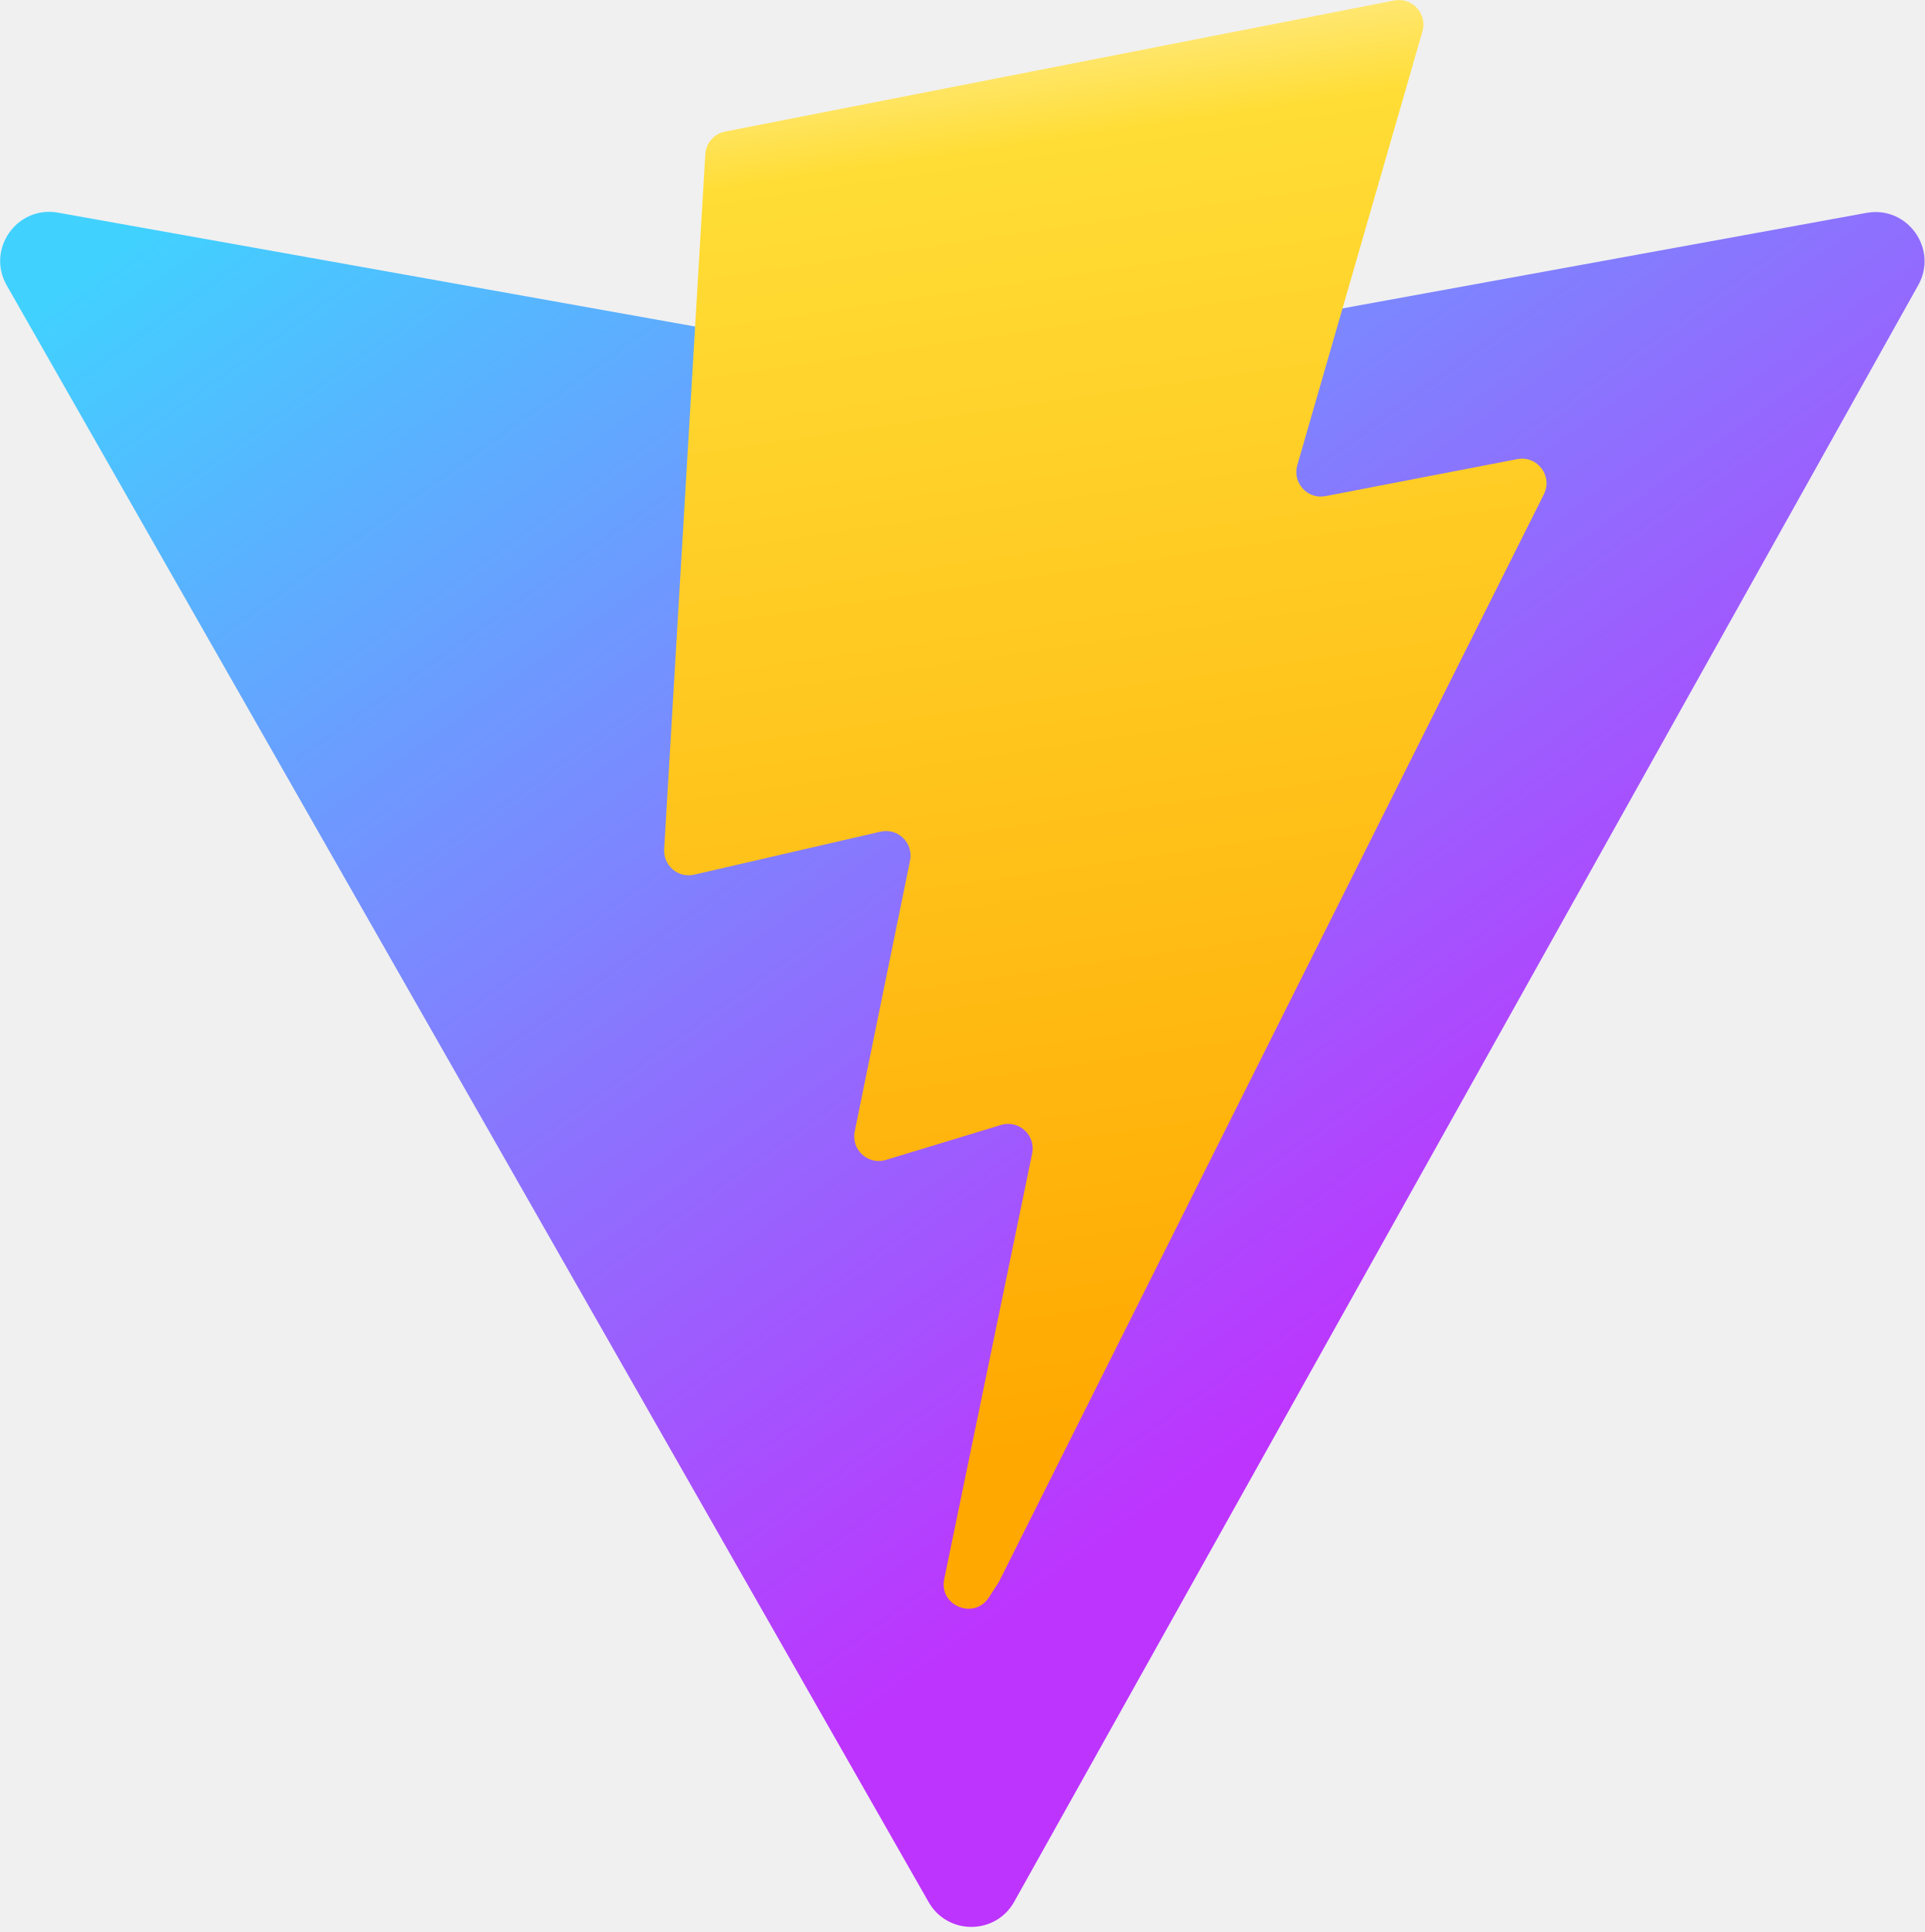
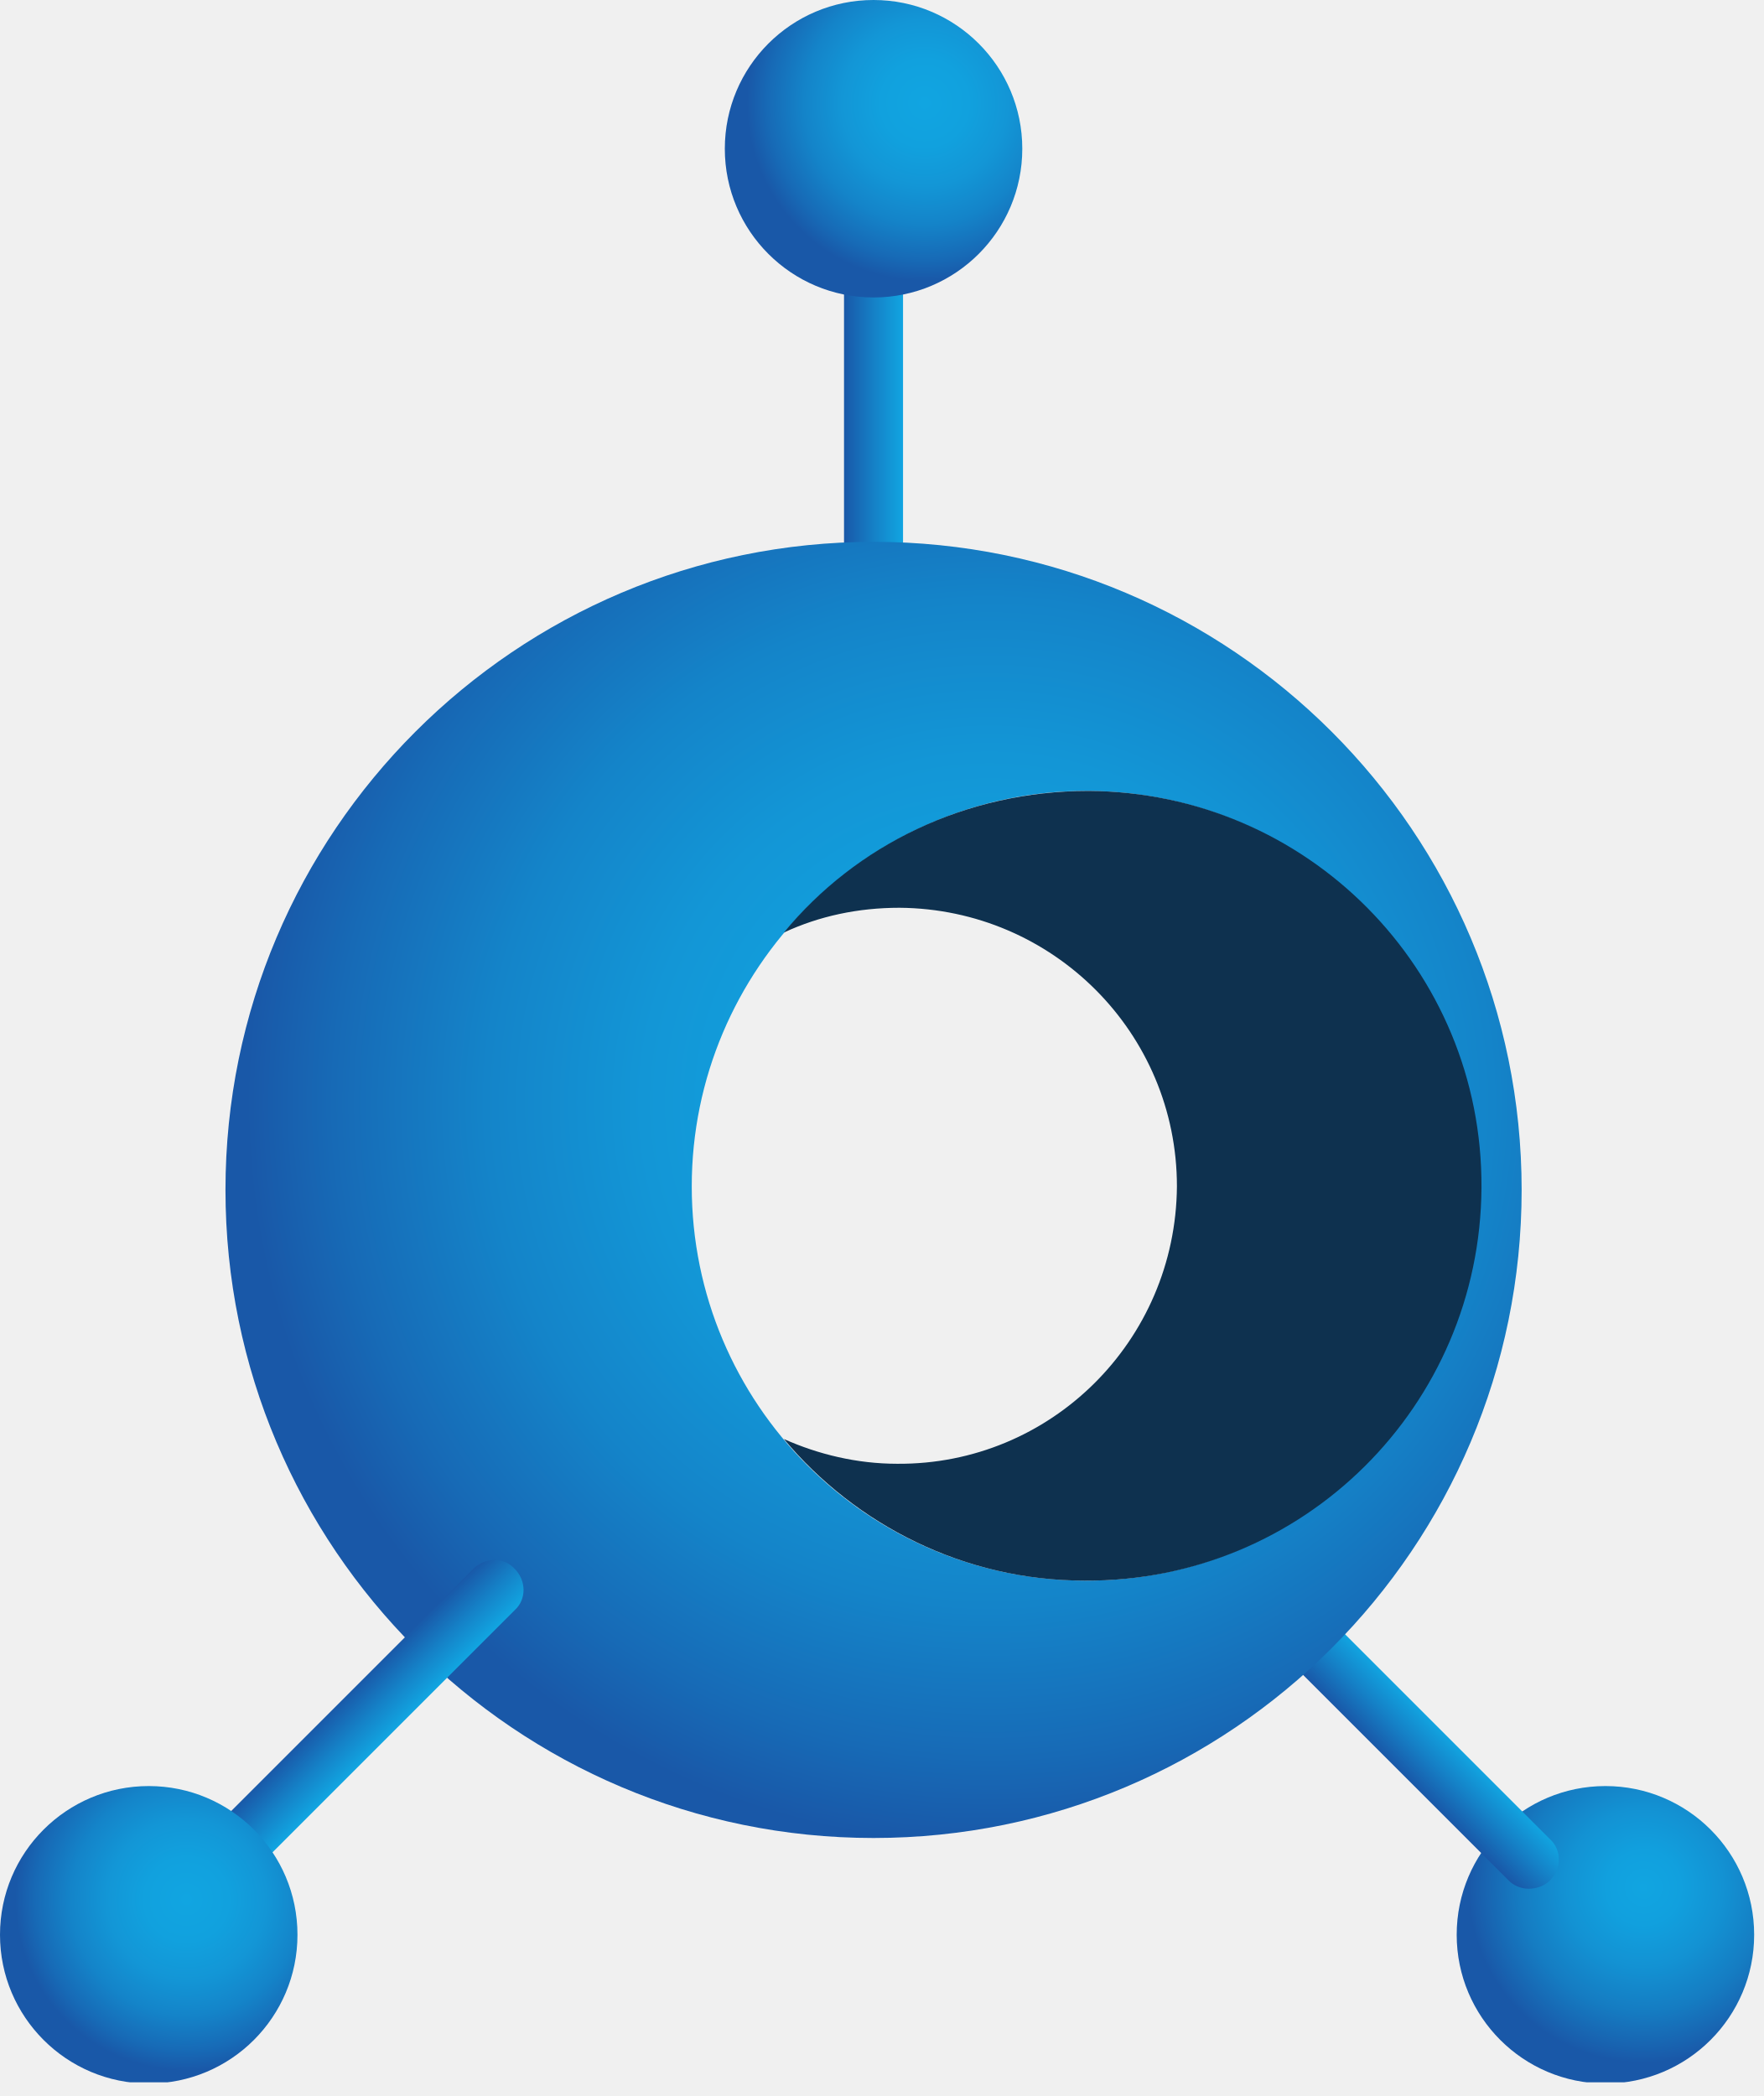
- <svg xmlns="http://www.w3.org/2000/svg" aria-hidden="true" role="img" class="iconify iconify--logos" width="31.88" height="32" preserveAspectRatio="xMidYMid meet" viewBox="0 0 256 257">
+ <svg xmlns="http://www.w3.org/2000/svg" width="53" height="63" viewBox="0 0 53 63" fill="none">
+   <g clip-path="url(#clip0)">
+     <path d="M48.255 62.625C50.724 62.625 52.725 60.623 52.725 58.154C52.725 55.685 50.724 53.684 48.255 53.684C45.786 53.684 43.784 55.685 43.784 58.154C43.784 60.623 45.786 62.625 48.255 62.625Z" fill="url(#paint0_radial)" />
+     <path d="M45.949 56.77C46.162 56.77 46.41 56.699 46.587 56.522C46.942 56.167 46.942 55.599 46.587 55.28L38.462 47.155C38.107 46.8 37.539 46.8 37.22 47.155C36.865 47.51 36.865 48.077 37.22 48.397L45.346 56.522C45.487 56.664 45.7 56.77 45.949 56.77Z" fill="url(#paint1_linear)" />
+     <path d="M26.256 17.173C25.76 17.173 25.369 16.783 25.369 16.286V4.577C25.369 4.08 25.76 3.69 26.256 3.69C26.753 3.69 27.143 4.08 27.143 4.577V16.286C27.143 16.747 26.753 17.173 26.256 17.173Z" fill="url(#paint2_linear)" />
+     <path d="M26.256 16.286C15.506 16.286 6.777 25.015 6.777 35.766C6.777 46.516 15.506 55.245 26.256 55.245C37.007 55.245 45.736 46.516 45.736 35.766C45.736 25.015 37.007 16.286 26.256 16.286ZM32.643 47.51C26.079 47.51 20.792 42.188 20.792 35.659C20.792 29.13 26.114 23.773 32.643 23.773C39.172 23.773 44.494 29.095 44.494 35.624C44.494 42.152 39.207 47.51 32.643 47.51Z" fill="url(#paint3_radial)" />
+     <path d="M32.714 23.773C29.024 23.773 25.724 25.405 23.56 28.03C24.624 27.534 25.795 27.285 27.037 27.285C31.65 27.321 35.375 31.046 35.375 35.659C35.34 40.307 31.579 44.032 26.966 43.997C25.76 43.997 24.589 43.713 23.56 43.252C25.724 45.842 28.988 47.51 32.608 47.51C39.172 47.545 44.494 42.258 44.529 35.694C44.565 29.13 39.278 23.808 32.714 23.773Z" fill="#0E314F" />
+     <path d="M6.387 57.125C6.174 57.125 5.925 57.054 5.748 56.877C5.393 56.522 5.393 55.954 5.748 55.635L14.228 47.155C14.583 46.8 15.151 46.8 15.47 47.155C15.825 47.51 15.825 48.077 15.47 48.397L6.99 56.877C6.848 57.019 6.635 57.125 6.387 57.125Z" fill="url(#paint4_linear)" />
+     <path d="M4.471 62.625C6.94 62.625 8.941 60.623 8.941 58.154C8.941 55.685 6.94 53.684 4.471 53.684C2.002 53.684 0 55.685 0 58.154C0 60.623 2.002 62.625 4.471 62.625Z" fill="url(#paint5_radial)" />
+     <path d="M26.256 8.941C28.725 8.941 30.727 6.94 30.727 4.471C30.727 2.002 28.725 0 26.256 0C23.787 0 21.786 2.002 21.786 4.471C21.786 6.94 23.787 8.941 26.256 8.941Z" fill="url(#paint6_radial)" />
+   </g>
  <defs>
-     <linearGradient id="IconifyId1813088fe1fbc01fb466" x1="-.828%" x2="57.636%" y1="7.652%" y2="78.411%">
-       <stop offset="0%" stop-color="#41D1FF" />
-       <stop offset="100%" stop-color="#BD34FE" />
+     <radialGradient id="paint0_radial" cx="0" cy="0" r="1" gradientUnits="userSpaceOnUse" gradientTransform="translate(49.4031 56.7323) scale(5.26354)">
+       <stop offset="0.002" stop-color="#11A5E1" />
+       <stop offset="0.213" stop-color="#11A0DE" />
+       <stop offset="0.453" stop-color="#1392D3" />
+       <stop offset="0.708" stop-color="#157CC2" />
+       <stop offset="0.972" stop-color="#195CAB" />
+       <stop offset="1" stop-color="#1958A8" />
+     </radialGradient>
+     <linearGradient id="paint1_linear" x1="42.561" y1="51.199" x2="41.297" y2="52.463" gradientUnits="userSpaceOnUse">
+       <stop offset="0.001" stop-color="#11A5E1" />
+       <stop offset="0.503" stop-color="#1580C6" />
+       <stop offset="1" stop-color="#1958A8" />
    </linearGradient>
-     <linearGradient id="IconifyId1813088fe1fbc01fb467" x1="43.376%" x2="50.316%" y1="2.242%" y2="89.03%">
-       <stop offset="0%" stop-color="#FFEA83" />
-       <stop offset="8.333%" stop-color="#FFDD35" />
-       <stop offset="100%" stop-color="#FFA800" />
+     <linearGradient id="paint2_linear" x1="25.37" y1="10.424" x2="27.143" y2="10.424" gradientUnits="userSpaceOnUse">
+       <stop offset="1.22453e-05" stop-color="#1958A8" />
+       <stop offset="0.497" stop-color="#1580C6" />
+       <stop offset="0.999" stop-color="#11A5E1" />
    </linearGradient>
+     <radialGradient id="paint3_radial" cx="0" cy="0" r="1" gradientUnits="userSpaceOnUse" gradientTransform="translate(29.716 33.1562) scale(22.1996)">
+       <stop offset="0.002" stop-color="#11A5E1" />
+       <stop offset="0.246" stop-color="#11A1DE" />
+       <stop offset="0.467" stop-color="#1396D6" />
+       <stop offset="0.678" stop-color="#1484C9" />
+       <stop offset="0.883" stop-color="#176AB6" />
+       <stop offset="1" stop-color="#1958A8" />
+     </radialGradient>
+     <linearGradient id="paint4_linear" x1="9.976" y1="51.379" x2="11.23" y2="52.632" gradientUnits="userSpaceOnUse">
+       <stop offset="1.22453e-05" stop-color="#1958A8" />
+       <stop offset="0.497" stop-color="#1580C6" />
+       <stop offset="0.999" stop-color="#11A5E1" />
+     </linearGradient>
+     <radialGradient id="paint5_radial" cx="0" cy="0" r="1" gradientUnits="userSpaceOnUse" gradientTransform="translate(5.60807 57.0871) scale(5.14904)">
+       <stop offset="0.002" stop-color="#11A5E1" />
+       <stop offset="0.246" stop-color="#11A1DE" />
+       <stop offset="0.467" stop-color="#1396D6" />
+       <stop offset="0.678" stop-color="#1484C9" />
+       <stop offset="0.883" stop-color="#176AB6" />
+       <stop offset="1" stop-color="#1958A8" />
+     </radialGradient>
+     <radialGradient id="paint6_radial" cx="0" cy="0" r="1" gradientUnits="userSpaceOnUse" gradientTransform="translate(27.7939 3.09481) scale(5.34891)">
+       <stop offset="0.002" stop-color="#11A5E1" />
+       <stop offset="0.246" stop-color="#11A1DE" />
+       <stop offset="0.467" stop-color="#1396D6" />
+       <stop offset="0.678" stop-color="#1484C9" />
+       <stop offset="0.883" stop-color="#176AB6" />
+       <stop offset="1" stop-color="#1958A8" />
+     </radialGradient>
+     <clipPath id="clip0">
+       <rect width="196" height="62.589" fill="white" />
+     </clipPath>
  </defs>
-   <path fill="url(#IconifyId1813088fe1fbc01fb466)" d="M255.153 37.938L134.897 252.976c-2.483 4.44-8.862 4.466-11.382.048L.875 37.958c-2.746-4.814 1.371-10.646 6.827-9.67l120.385 21.517a6.537 6.537 0 0 0 2.322-.004l117.867-21.483c5.438-.991 9.574 4.796 6.877 9.62Z" />
-   <path fill="url(#IconifyId1813088fe1fbc01fb467)" d="M185.432.063L96.44 17.501a3.268 3.268 0 0 0-2.634 3.014l-5.474 92.456a3.268 3.268 0 0 0 3.997 3.378l24.777-5.718c2.318-.535 4.413 1.507 3.936 3.838l-7.361 36.047c-.495 2.426 1.782 4.5 4.151 3.78l15.304-4.649c2.372-.72 4.652 1.36 4.15 3.788l-11.698 56.621c-.732 3.542 3.979 5.473 5.943 2.437l1.313-2.028l72.516-144.72c1.215-2.423-.88-5.186-3.54-4.672l-25.505 4.922c-2.396.462-4.435-1.77-3.759-4.114l16.646-57.705c.677-2.35-1.37-4.583-3.769-4.113Z" />
</svg>
